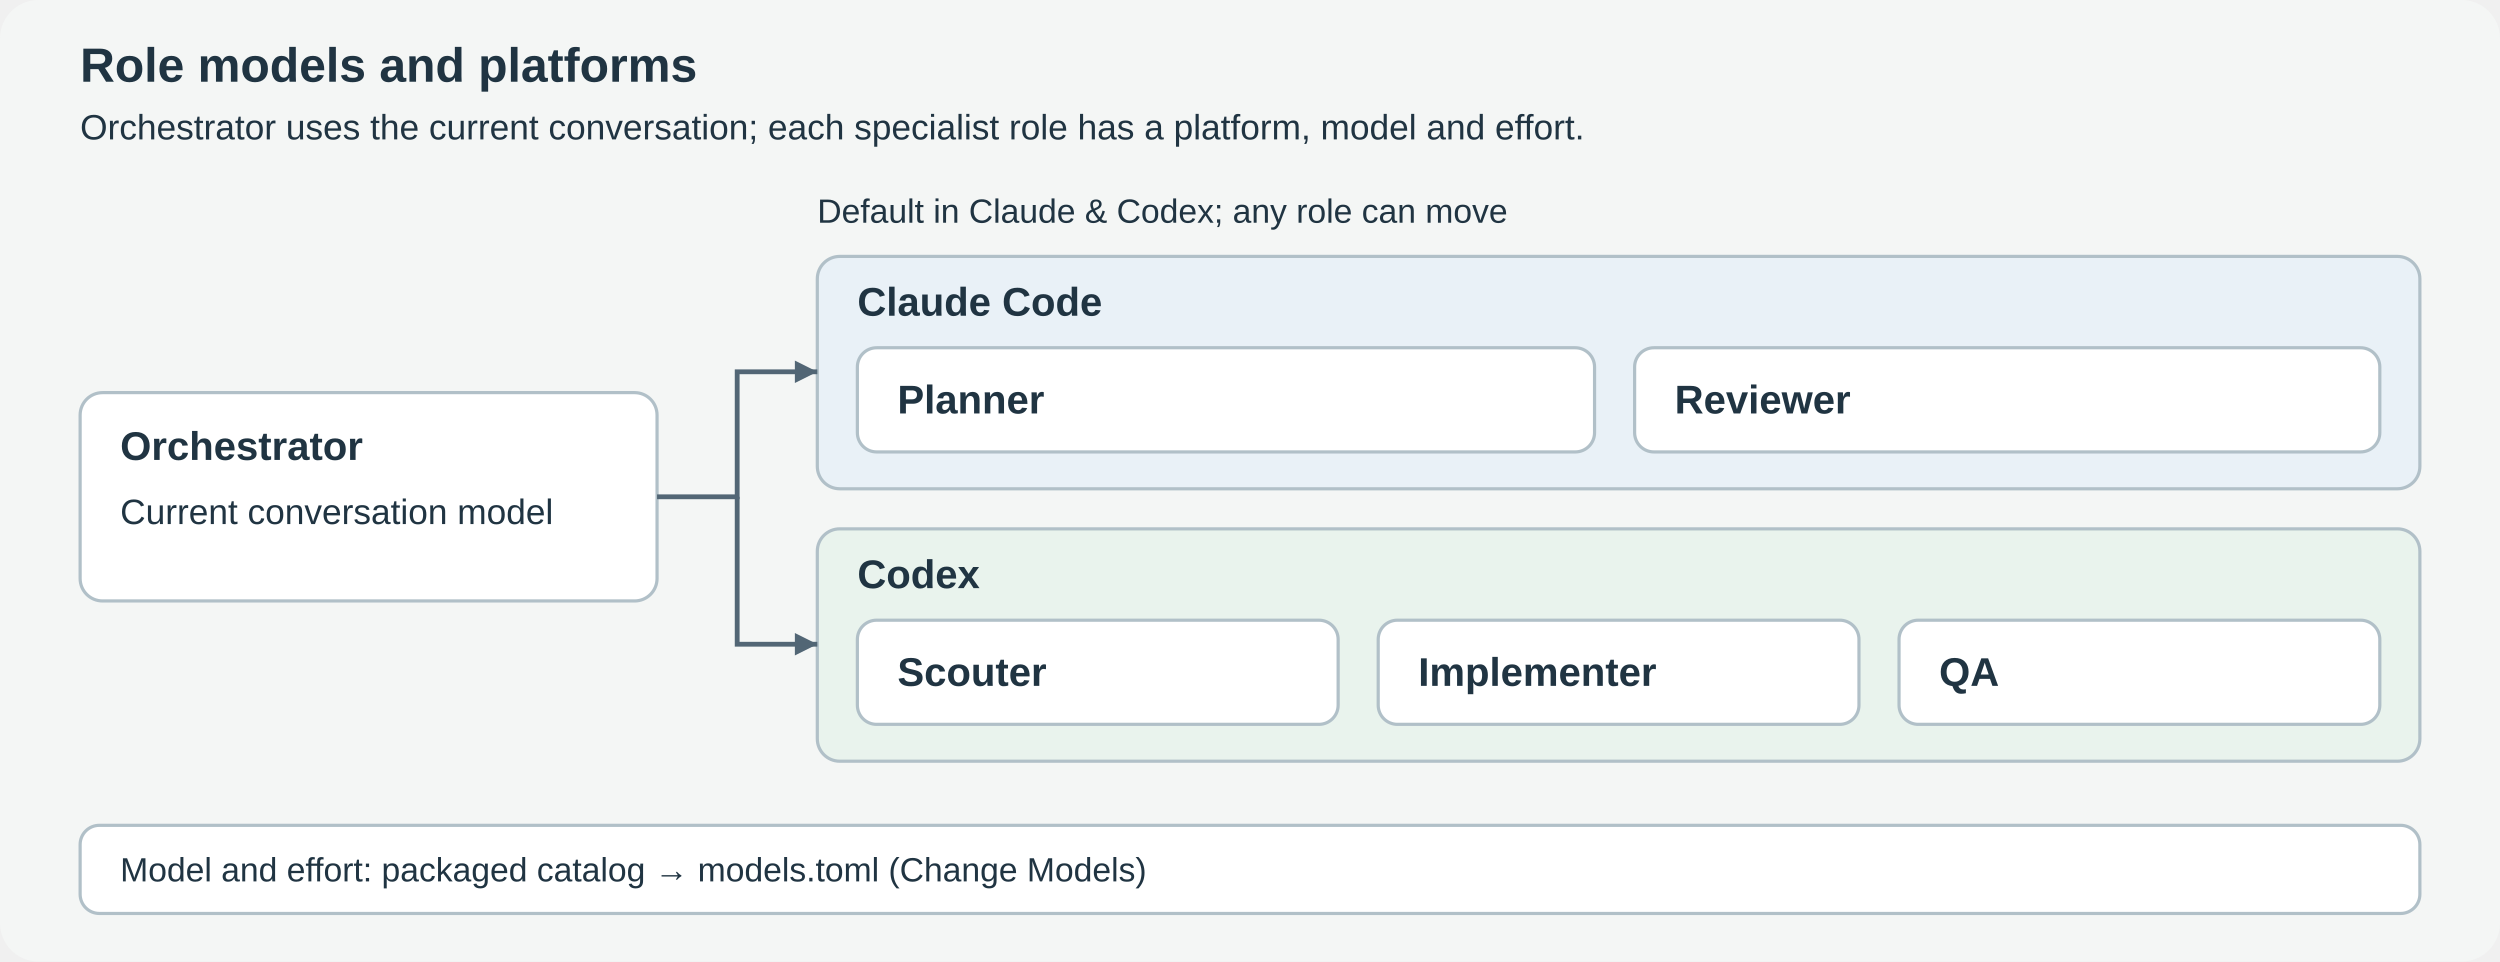
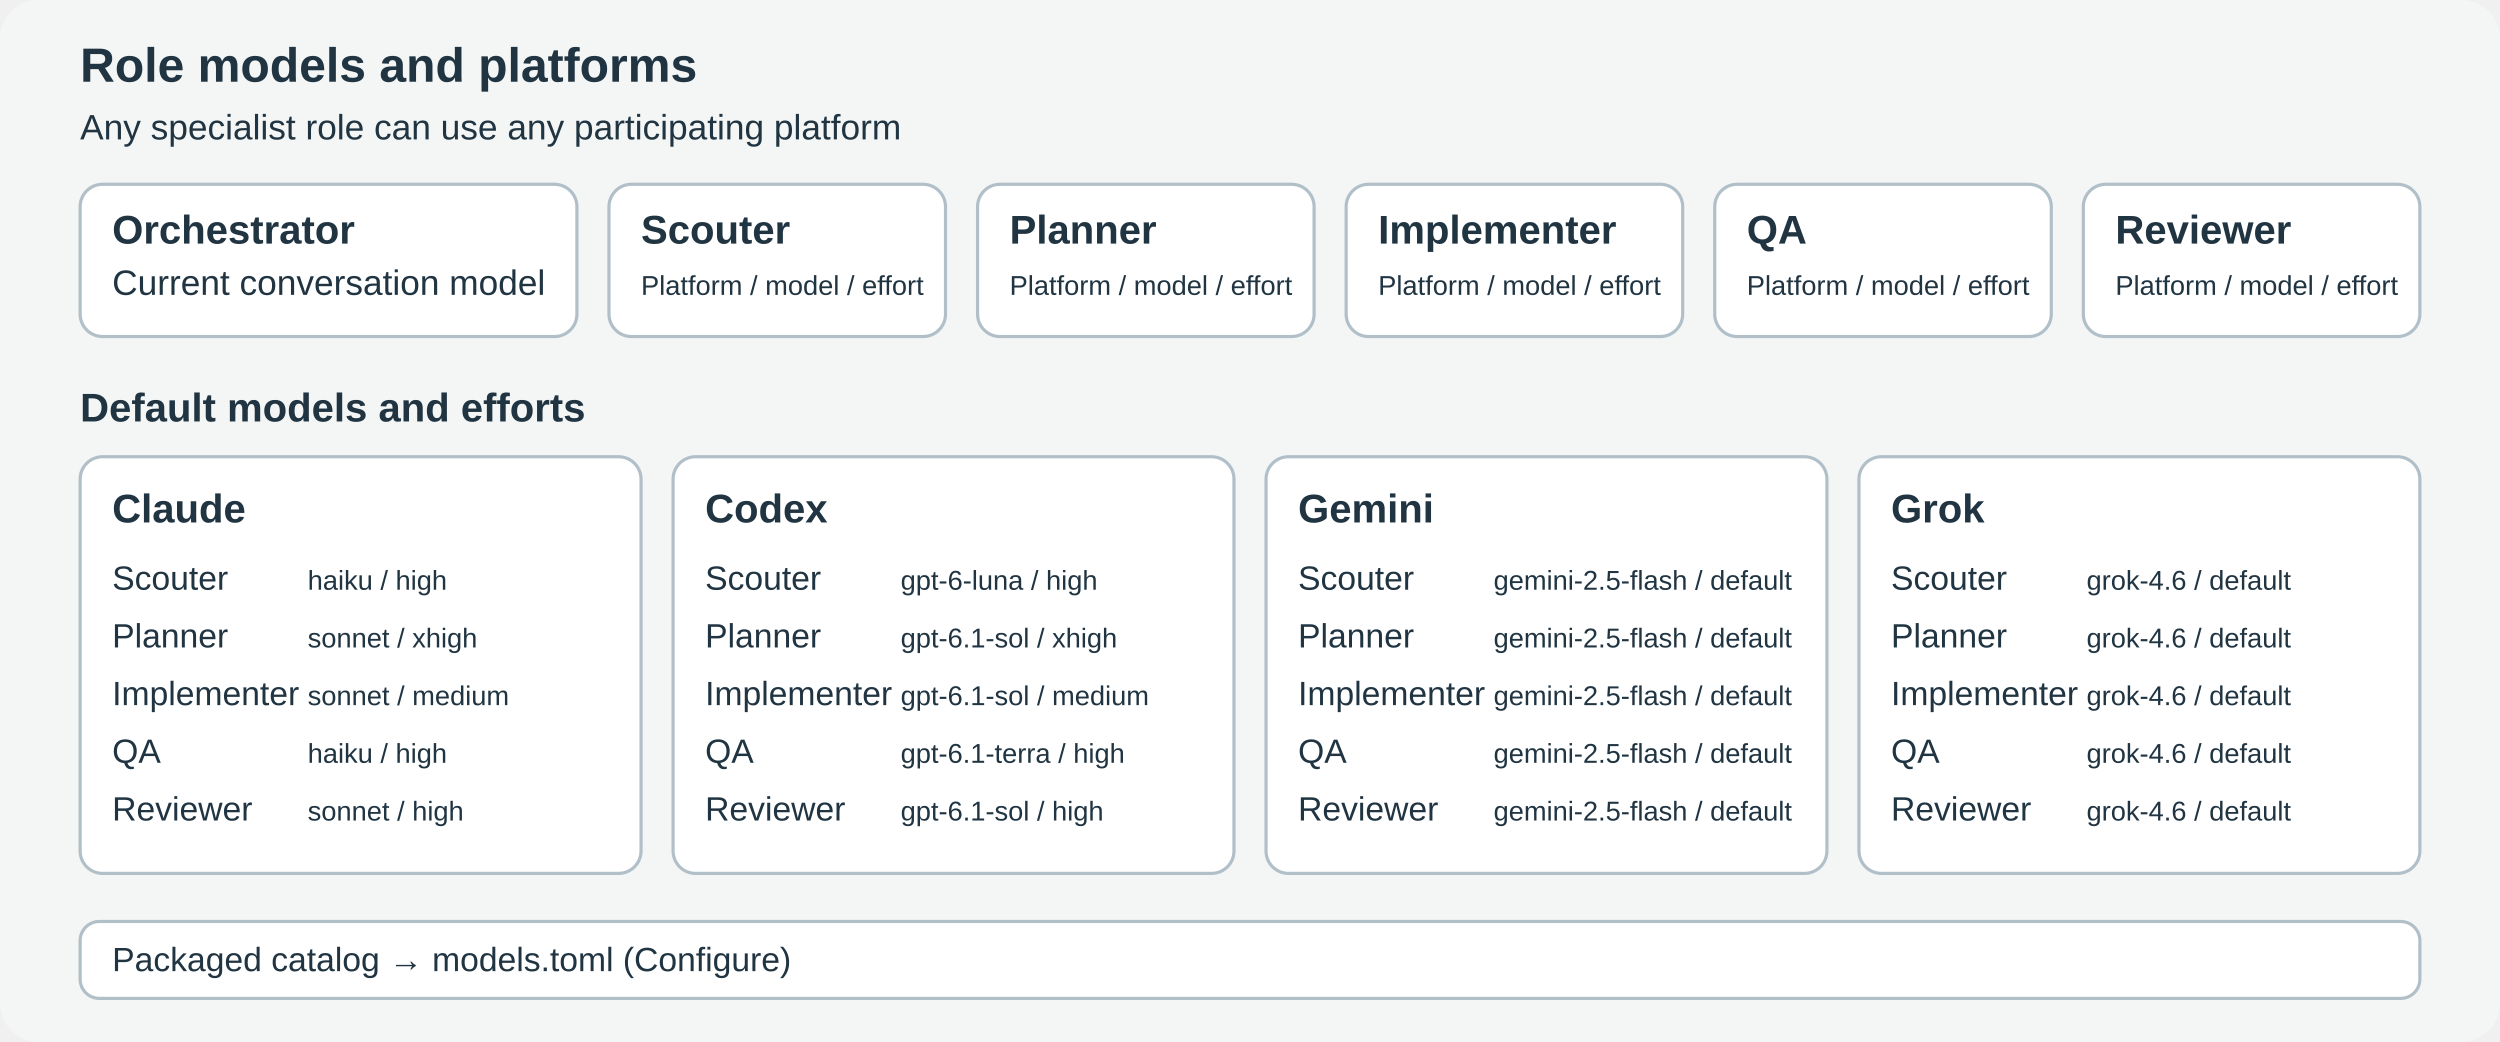
- <svg xmlns="http://www.w3.org/2000/svg" viewBox="0 0 1560 600" width="1560" height="600" role="img" aria-labelledby="title description">
+ <svg xmlns="http://www.w3.org/2000/svg" viewBox="0 0 1560 650" width="1560" height="650" role="img" aria-labelledby="title description">
  <defs>
-     <style>text{font-family:Arial,Helvetica,sans-serif;fill:#203442} .heading{font-size:30px;font-weight:700} .label{font-size:25px;font-weight:700} .detail{font-size:22px} .note{font-size:21px} .flow{fill:none;stroke:#526675;stroke-width:3} .card{fill:white;stroke:#b1c0c8;stroke-width:2}</style>
+     <style>text{font-family:Arial,Helvetica,sans-serif;fill:#203442} .heading{font-size:30px;font-weight:700} .label{font-size:25px;font-weight:700} .detail{font-size:22px} .note{font-size:21px} .setting{font-size:17px} .card{fill:white;stroke:#b1c0c8;stroke-width:2}</style>
  </defs>
-   <rect width="1560" height="600" rx="24" fill="#f4f6f5" />
+   <rect width="1560" height="650" rx="24" fill="#f4f6f5" />
  <text x="50" y="51" class="heading">Role models and platforms</text>
-   <text x="50" y="87" class="detail">Orchestrator uses the current conversation; each specialist role has a platform, model and effort.</text>
-   <rect x="50" y="245" width="360" height="130" rx="14" class="card" />
-   <text x="75" y="287" class="label">Orchestrator</text>
-   <text x="75" y="327" class="detail">Current conversation model</text>
-   <text x="510" y="139" class="note">Default in Claude &amp; Codex; any role can move</text>
-   <rect x="510" y="160" width="1000" height="145" rx="14" class="card" style="fill:#e9f1f7" />
-   <text x="535" y="197" class="label">Claude Code</text>
-   <rect x="535" y="217" width="460" height="65" rx="12" class="card" />
-   <text x="560" y="258" class="label">Planner</text>
-   <rect x="1020" y="217" width="465" height="65" rx="12" class="card" />
-   <text x="1045" y="258" class="label">Reviewer</text>
-   <rect x="510" y="330" width="1000" height="145" rx="14" class="card" style="fill:#e9f3ed" />
-   <text x="535" y="367" class="label">Codex</text>
-   <rect x="535" y="387" width="300" height="65" rx="12" class="card" />
-   <text x="560" y="428" class="label">Scouter</text>
-   <rect x="860" y="387" width="300" height="65" rx="12" class="card" />
-   <text x="885" y="428" class="label">Implementer</text>
-   <rect x="1185" y="387" width="300" height="65" rx="12" class="card" />
-   <text x="1210" y="428" class="label">QA</text>
-   <path class="flow" d="M410 310 H460 V232 H510" />
-   <polygon points="510,232 496,225 496,239" fill="#526675" />
-   <path class="flow" d="M460 310 V402 H510" />
-   <polygon points="510,402 496,395 496,409" fill="#526675" />
-   <rect x="50" y="515" width="1460" height="55" rx="12" class="card" />
-   <text x="75" y="550" class="note">Model and effort: packaged catalog → models.toml (Change Models)</text>
+   <text x="50" y="87" class="detail">Any specialist role can use any participating platform</text>
+   <g transform="translate(50 115)">
+     <rect width="310" height="95" rx="14" class="card" />
+     <text x="20" y="37" class="label">Orchestrator</text>
+     <text x="20" y="69" class="detail">Current conversation model</text>
+   </g>
+   <g transform="translate(380 115)">
+     <rect width="210" height="95" rx="14" class="card" />
+     <text x="20" y="37" class="label">Scouter</text>
+     <text x="20" y="69" class="setting">Platform / model / effort</text>
+   </g>
+   <g transform="translate(610 115)">
+     <rect width="210" height="95" rx="14" class="card" />
+     <text x="20" y="37" class="label">Planner</text>
+     <text x="20" y="69" class="setting">Platform / model / effort</text>
+   </g>
+   <g transform="translate(840 115)">
+     <rect width="210" height="95" rx="14" class="card" />
+     <text x="20" y="37" class="label">Implementer</text>
+     <text x="20" y="69" class="setting">Platform / model / effort</text>
+   </g>
+   <g transform="translate(1070 115)">
+     <rect width="210" height="95" rx="14" class="card" />
+     <text x="20" y="37" class="label">QA</text>
+     <text x="20" y="69" class="setting">Platform / model / effort</text>
+   </g>
+   <g transform="translate(1300 115)">
+     <rect width="210" height="95" rx="14" class="card" />
+     <text x="20" y="37" class="label">Reviewer</text>
+     <text x="20" y="69" class="setting">Platform / model / effort</text>
+   </g>
+   <text x="50" y="263" class="label">Default models and efforts</text>
+   <g transform="translate(50 285)">
+     <rect width="350" height="260" rx="14" class="card" />
+     <text x="20" y="41" class="label">Claude</text>
+     <text x="20" y="83" class="note">Scouter</text>
+     <text x="142" y="83" class="setting">haiku / high</text>
+     <text x="20" y="119" class="note">Planner</text>
+     <text x="142" y="119" class="setting">sonnet / xhigh</text>
+     <text x="20" y="155" class="note">Implementer</text>
+     <text x="142" y="155" class="setting">sonnet / medium</text>
+     <text x="20" y="191" class="note">QA</text>
+     <text x="142" y="191" class="setting">haiku / high</text>
+     <text x="20" y="227" class="note">Reviewer</text>
+     <text x="142" y="227" class="setting">sonnet / high</text>
+   </g>
+   <g transform="translate(420 285)">
+     <rect width="350" height="260" rx="14" class="card" />
+     <text x="20" y="41" class="label">Codex</text>
+     <text x="20" y="83" class="note">Scouter</text>
+     <text x="142" y="83" class="setting">gpt-6-luna / high</text>
+     <text x="20" y="119" class="note">Planner</text>
+     <text x="142" y="119" class="setting">gpt-6.1-sol / xhigh</text>
+     <text x="20" y="155" class="note">Implementer</text>
+     <text x="142" y="155" class="setting">gpt-6.1-sol / medium</text>
+     <text x="20" y="191" class="note">QA</text>
+     <text x="142" y="191" class="setting">gpt-6.1-terra / high</text>
+     <text x="20" y="227" class="note">Reviewer</text>
+     <text x="142" y="227" class="setting">gpt-6.1-sol / high</text>
+   </g>
+   <g transform="translate(790 285)">
+     <rect width="350" height="260" rx="14" class="card" />
+     <text x="20" y="41" class="label">Gemini</text>
+     <text x="20" y="83" class="note">Scouter</text>
+     <text x="142" y="83" class="setting">gemini-2.5-flash / default</text>
+     <text x="20" y="119" class="note">Planner</text>
+     <text x="142" y="119" class="setting">gemini-2.5-flash / default</text>
+     <text x="20" y="155" class="note">Implementer</text>
+     <text x="142" y="155" class="setting">gemini-2.5-flash / default</text>
+     <text x="20" y="191" class="note">QA</text>
+     <text x="142" y="191" class="setting">gemini-2.5-flash / default</text>
+     <text x="20" y="227" class="note">Reviewer</text>
+     <text x="142" y="227" class="setting">gemini-2.5-flash / default</text>
+   </g>
+   <g transform="translate(1160 285)">
+     <rect width="350" height="260" rx="14" class="card" />
+     <text x="20" y="41" class="label">Grok</text>
+     <text x="20" y="83" class="note">Scouter</text>
+     <text x="142" y="83" class="setting">grok-4.6 / default</text>
+     <text x="20" y="119" class="note">Planner</text>
+     <text x="142" y="119" class="setting">grok-4.6 / default</text>
+     <text x="20" y="155" class="note">Implementer</text>
+     <text x="142" y="155" class="setting">grok-4.6 / default</text>
+     <text x="20" y="191" class="note">QA</text>
+     <text x="142" y="191" class="setting">grok-4.6 / default</text>
+     <text x="20" y="227" class="note">Reviewer</text>
+     <text x="142" y="227" class="setting">grok-4.6 / default</text>
+   </g>
+   <rect x="50" y="575" width="1460" height="48" rx="12" class="card" />
+   <text x="70" y="606" class="note">Packaged catalog → models.toml (Configure)</text>
</svg>
